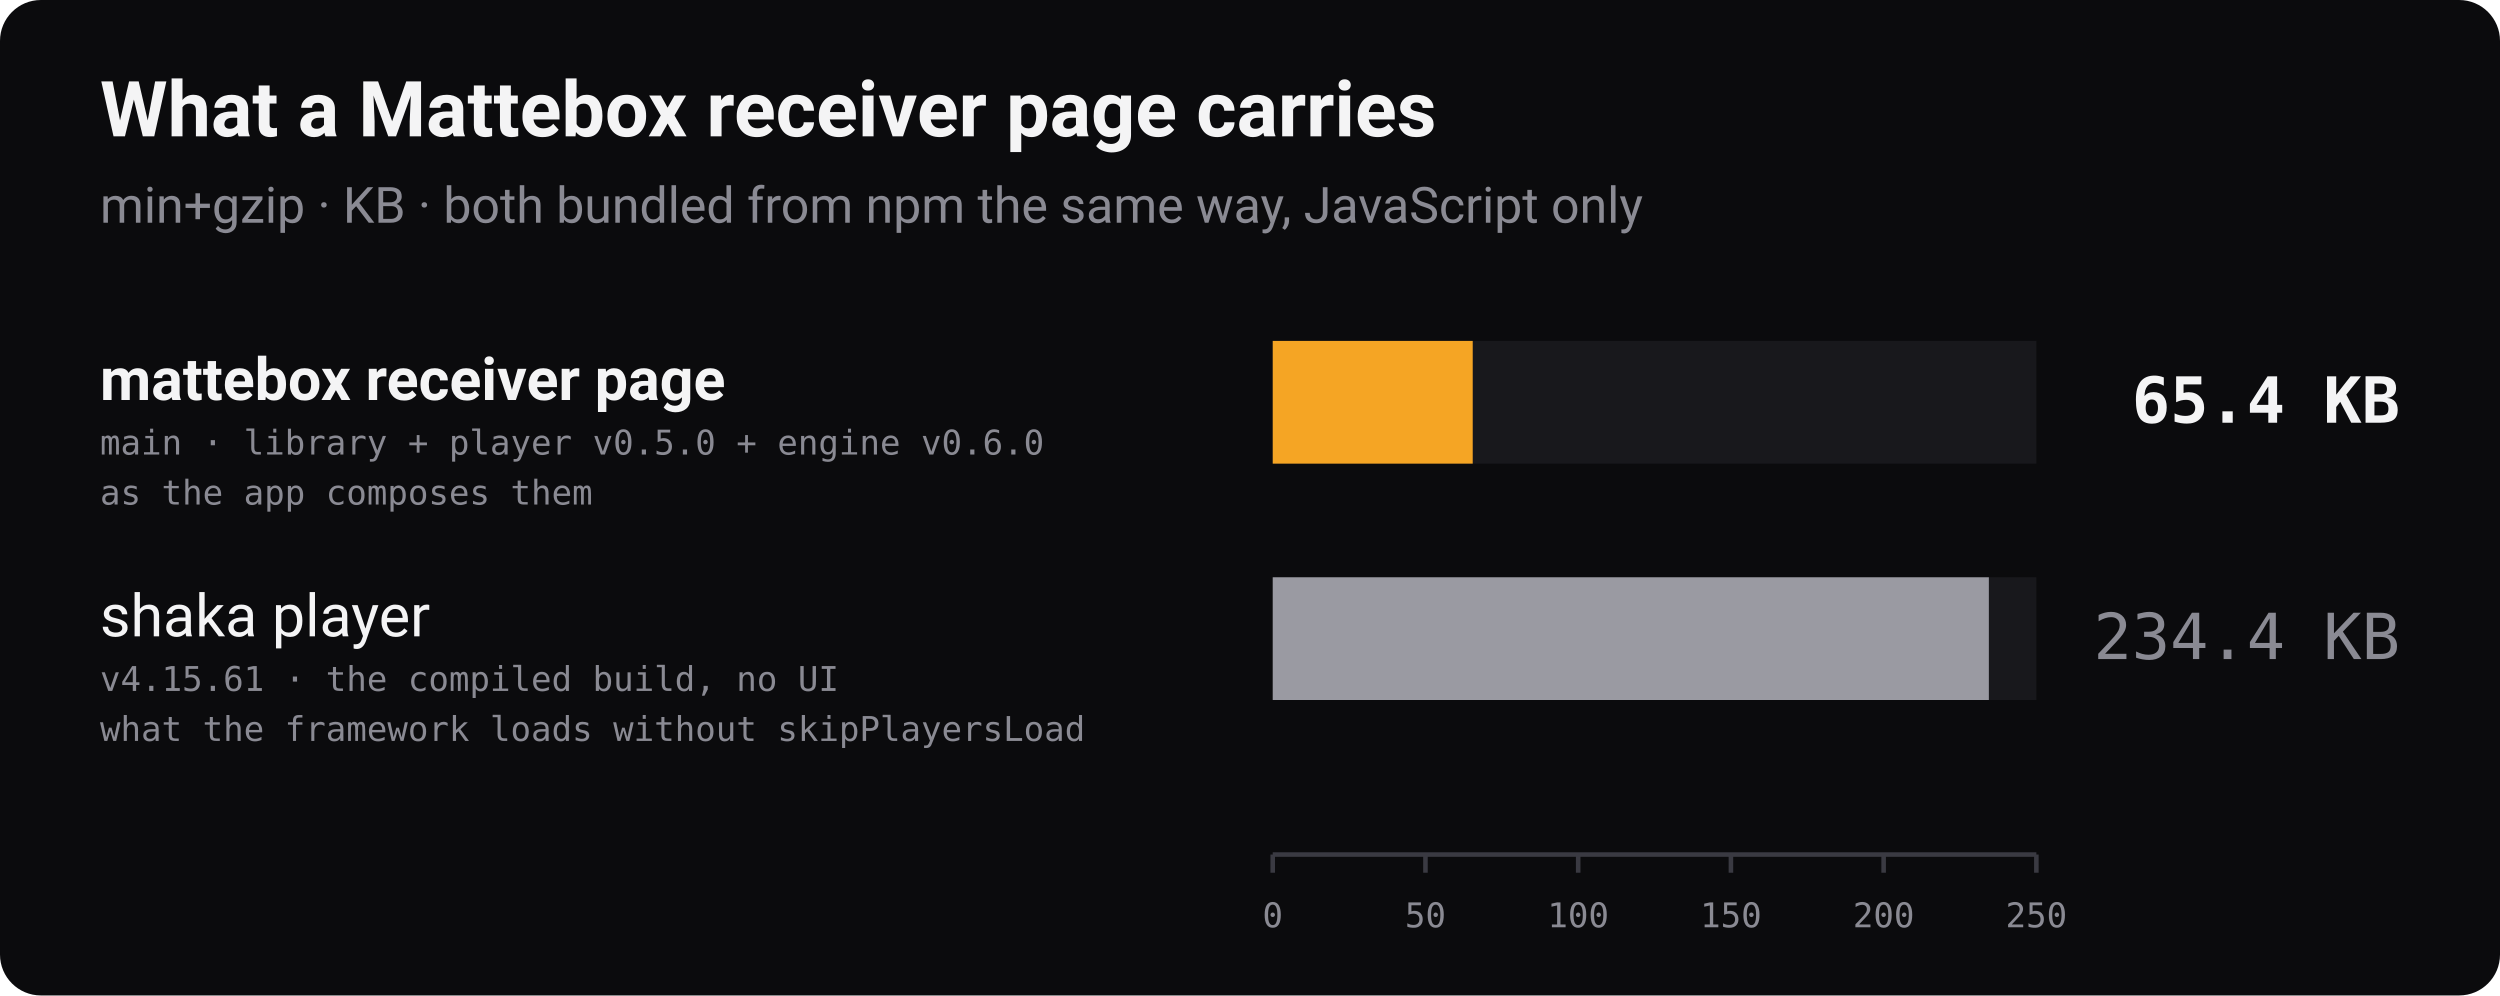
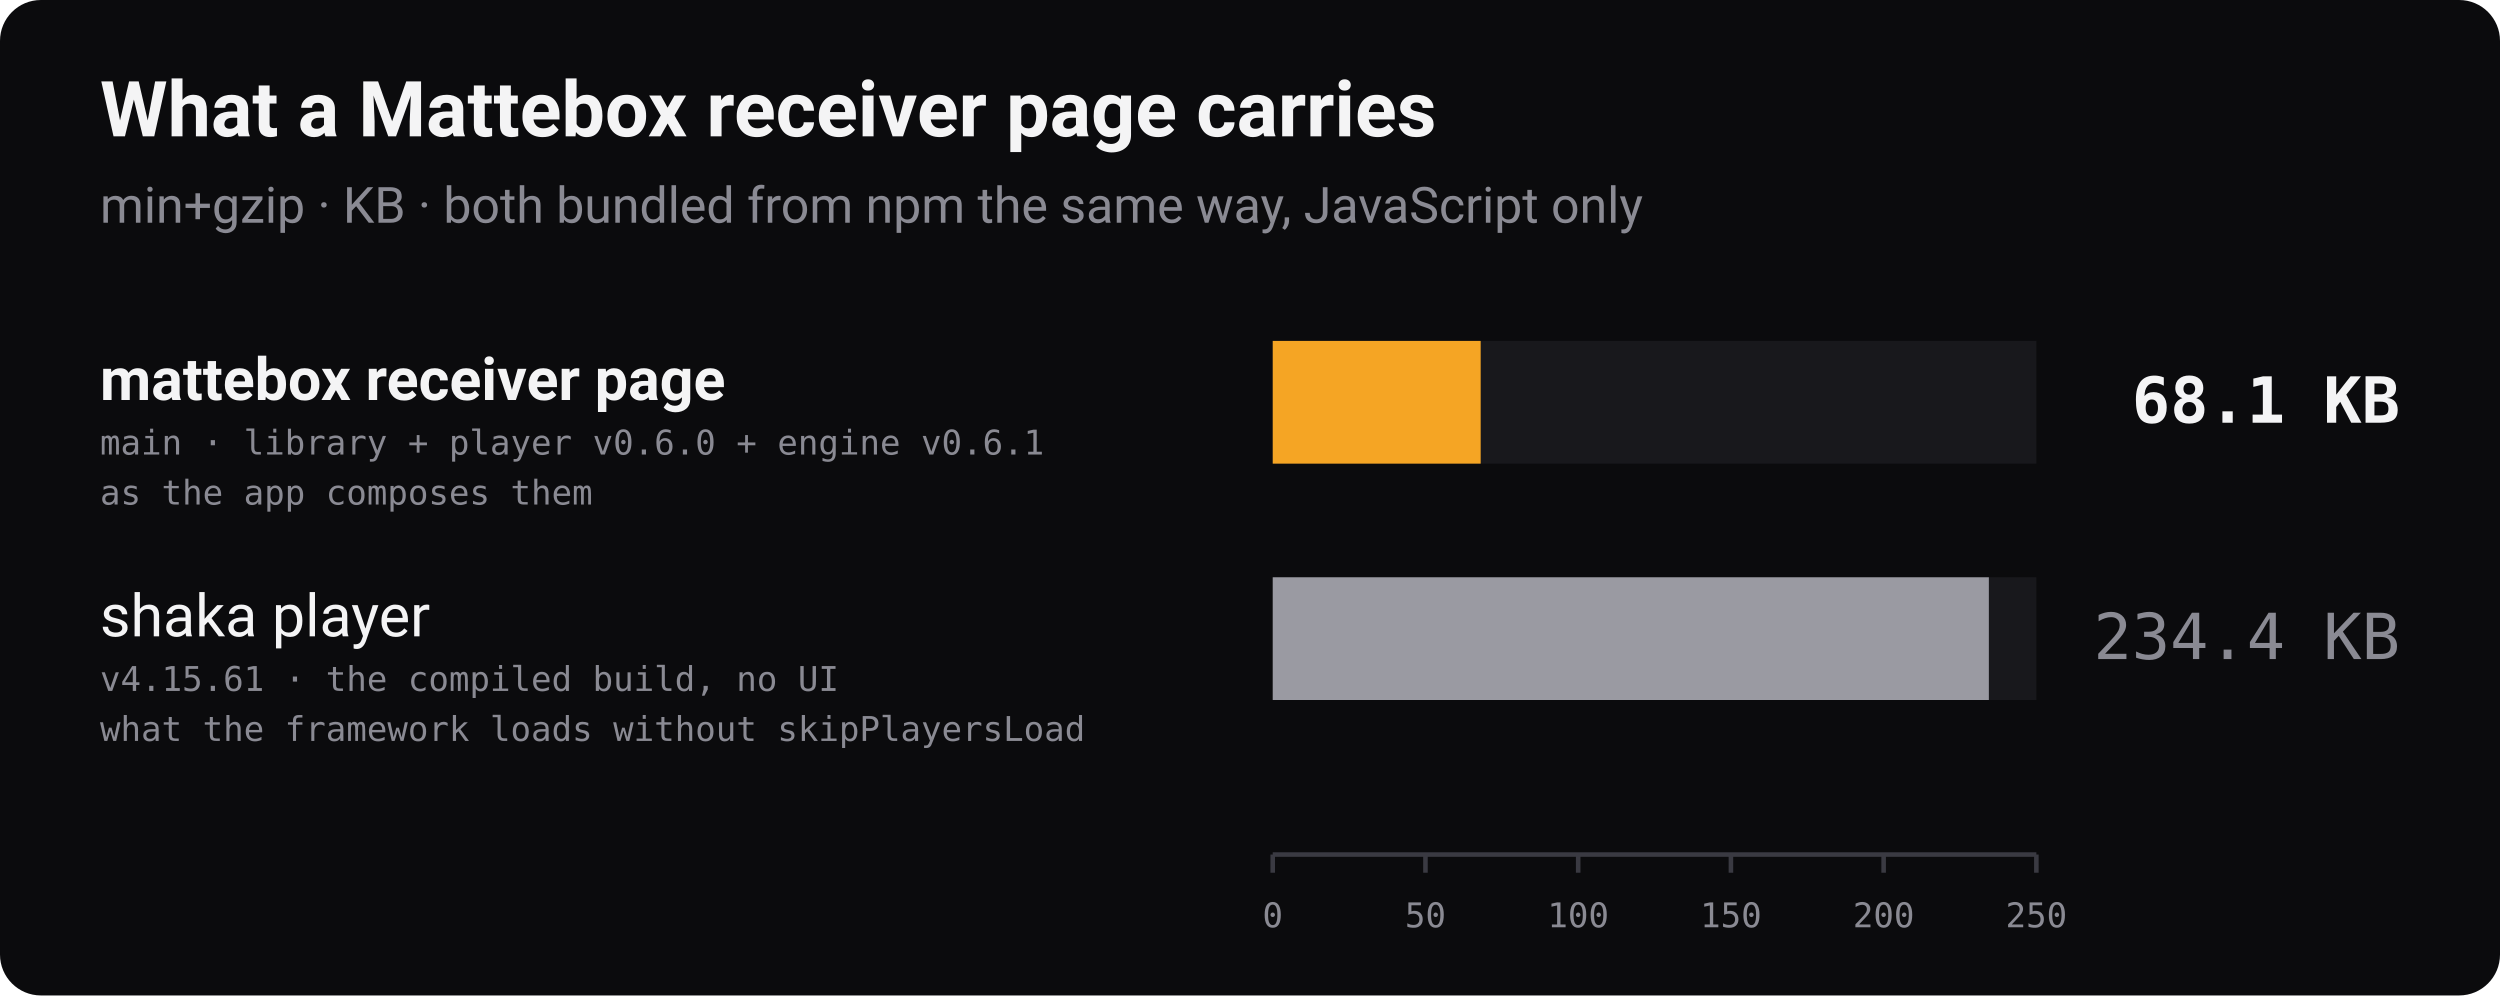
<svg xmlns="http://www.w3.org/2000/svg" width="1100" height="438" viewBox="0 0 1100 438" role="img" aria-label="JavaScript size of a Mattebox Cast receiver page against Shaka Player, min+gzip">
  <rect width="1100" height="438" rx="18" fill="#0b0b0d" />
  <text x="44" y="60" font-family="-apple-system, 'Segoe UI', Roboto, Helvetica, Arial, sans-serif" font-size="34" font-weight="700" fill="#f4f4f5">What a Mattebox receiver page carries</text>
  <text x="44" y="98" font-family="-apple-system, 'Segoe UI', Roboto, Helvetica, Arial, sans-serif" font-size="22" fill="#8a8a93">min+gzip · KB · both bundled from npm the same way, JavaScript only</text>
  <text x="44" y="176" font-family="-apple-system, 'Segoe UI', Roboto, Helvetica, Arial, sans-serif" font-size="26" font-weight="700" fill="#f4f4f5">mattebox receiver page</text>
-   <text x="44" y="200" font-family="ui-monospace, 'SF Mono', Menlo, Consolas, monospace" font-size="15" fill="#8a8a93">main · library + player v0.5.0 + engine v0.6.0</text>
+   <text x="44" y="200" font-family="ui-monospace, 'SF Mono', Menlo, Consolas, monospace" font-size="15" fill="#8a8a93">main · library + player v0.6.0 + engine v0.6.1</text>
  <text x="44" y="222" font-family="ui-monospace, 'SF Mono', Menlo, Consolas, monospace" font-size="15" fill="#8a8a93">as the app composes them</text>
  <rect x="560" y="150" width="336" height="54" fill="#18181c" />
-   <rect x="560" y="150" width="88.0" height="54" fill="#f5a524" />
-   <text x="1056" y="186" text-anchor="end" font-family="ui-monospace, 'SF Mono', Menlo, Consolas, monospace" font-size="28" font-weight="700" fill="#f4f4f5">65.4 KB</text>
+   <rect x="560" y="150" width="91.5" height="54" fill="#f5a524" />
+   <text x="1056" y="186" text-anchor="end" font-family="ui-monospace, 'SF Mono', Menlo, Consolas, monospace" font-size="28" font-weight="700" fill="#f4f4f5">68.1 KB</text>
  <text x="44" y="280" font-family="-apple-system, 'Segoe UI', Roboto, Helvetica, Arial, sans-serif" font-size="26" font-weight="400" fill="#f4f4f5">shaka player</text>
  <text x="44" y="304" font-family="ui-monospace, 'SF Mono', Menlo, Consolas, monospace" font-size="15" fill="#8a8a93">v4.15.61 · the compiled build, no UI</text>
  <text x="44" y="326" font-family="ui-monospace, 'SF Mono', Menlo, Consolas, monospace" font-size="15" fill="#8a8a93">what the framework loads without skipPlayersLoad</text>
  <rect x="560" y="254" width="336" height="54" fill="#18181c" />
  <rect x="560" y="254" width="315.1" height="54" fill="#9a9aa2" />
  <text x="1056" y="290" text-anchor="end" font-family="ui-monospace, 'SF Mono', Menlo, Consolas, monospace" font-size="28" font-weight="400" fill="#8a8a93">234.4 KB</text>
  <line x1="560" y1="376" x2="896" y2="376" stroke="#3a3a42" stroke-width="2" />
  <line x1="560.0" y1="376" x2="560.0" y2="384" stroke="#3a3a42" stroke-width="2" />
  <text x="560.0" y="408" text-anchor="middle" font-family="ui-monospace, 'SF Mono', Menlo, Consolas, monospace" font-size="15" fill="#8a8a93">0</text>
  <line x1="627.2" y1="376" x2="627.2" y2="384" stroke="#3a3a42" stroke-width="2" />
  <text x="627.2" y="408" text-anchor="middle" font-family="ui-monospace, 'SF Mono', Menlo, Consolas, monospace" font-size="15" fill="#8a8a93">50</text>
  <line x1="694.4" y1="376" x2="694.4" y2="384" stroke="#3a3a42" stroke-width="2" />
  <text x="694.4" y="408" text-anchor="middle" font-family="ui-monospace, 'SF Mono', Menlo, Consolas, monospace" font-size="15" fill="#8a8a93">100</text>
  <line x1="761.6" y1="376" x2="761.6" y2="384" stroke="#3a3a42" stroke-width="2" />
  <text x="761.6" y="408" text-anchor="middle" font-family="ui-monospace, 'SF Mono', Menlo, Consolas, monospace" font-size="15" fill="#8a8a93">150</text>
  <line x1="828.8" y1="376" x2="828.8" y2="384" stroke="#3a3a42" stroke-width="2" />
  <text x="828.8" y="408" text-anchor="middle" font-family="ui-monospace, 'SF Mono', Menlo, Consolas, monospace" font-size="15" fill="#8a8a93">200</text>
  <line x1="896.0" y1="376" x2="896.0" y2="384" stroke="#3a3a42" stroke-width="2" />
  <text x="896.0" y="408" text-anchor="middle" font-family="ui-monospace, 'SF Mono', Menlo, Consolas, monospace" font-size="15" fill="#8a8a93">250</text>
</svg>
